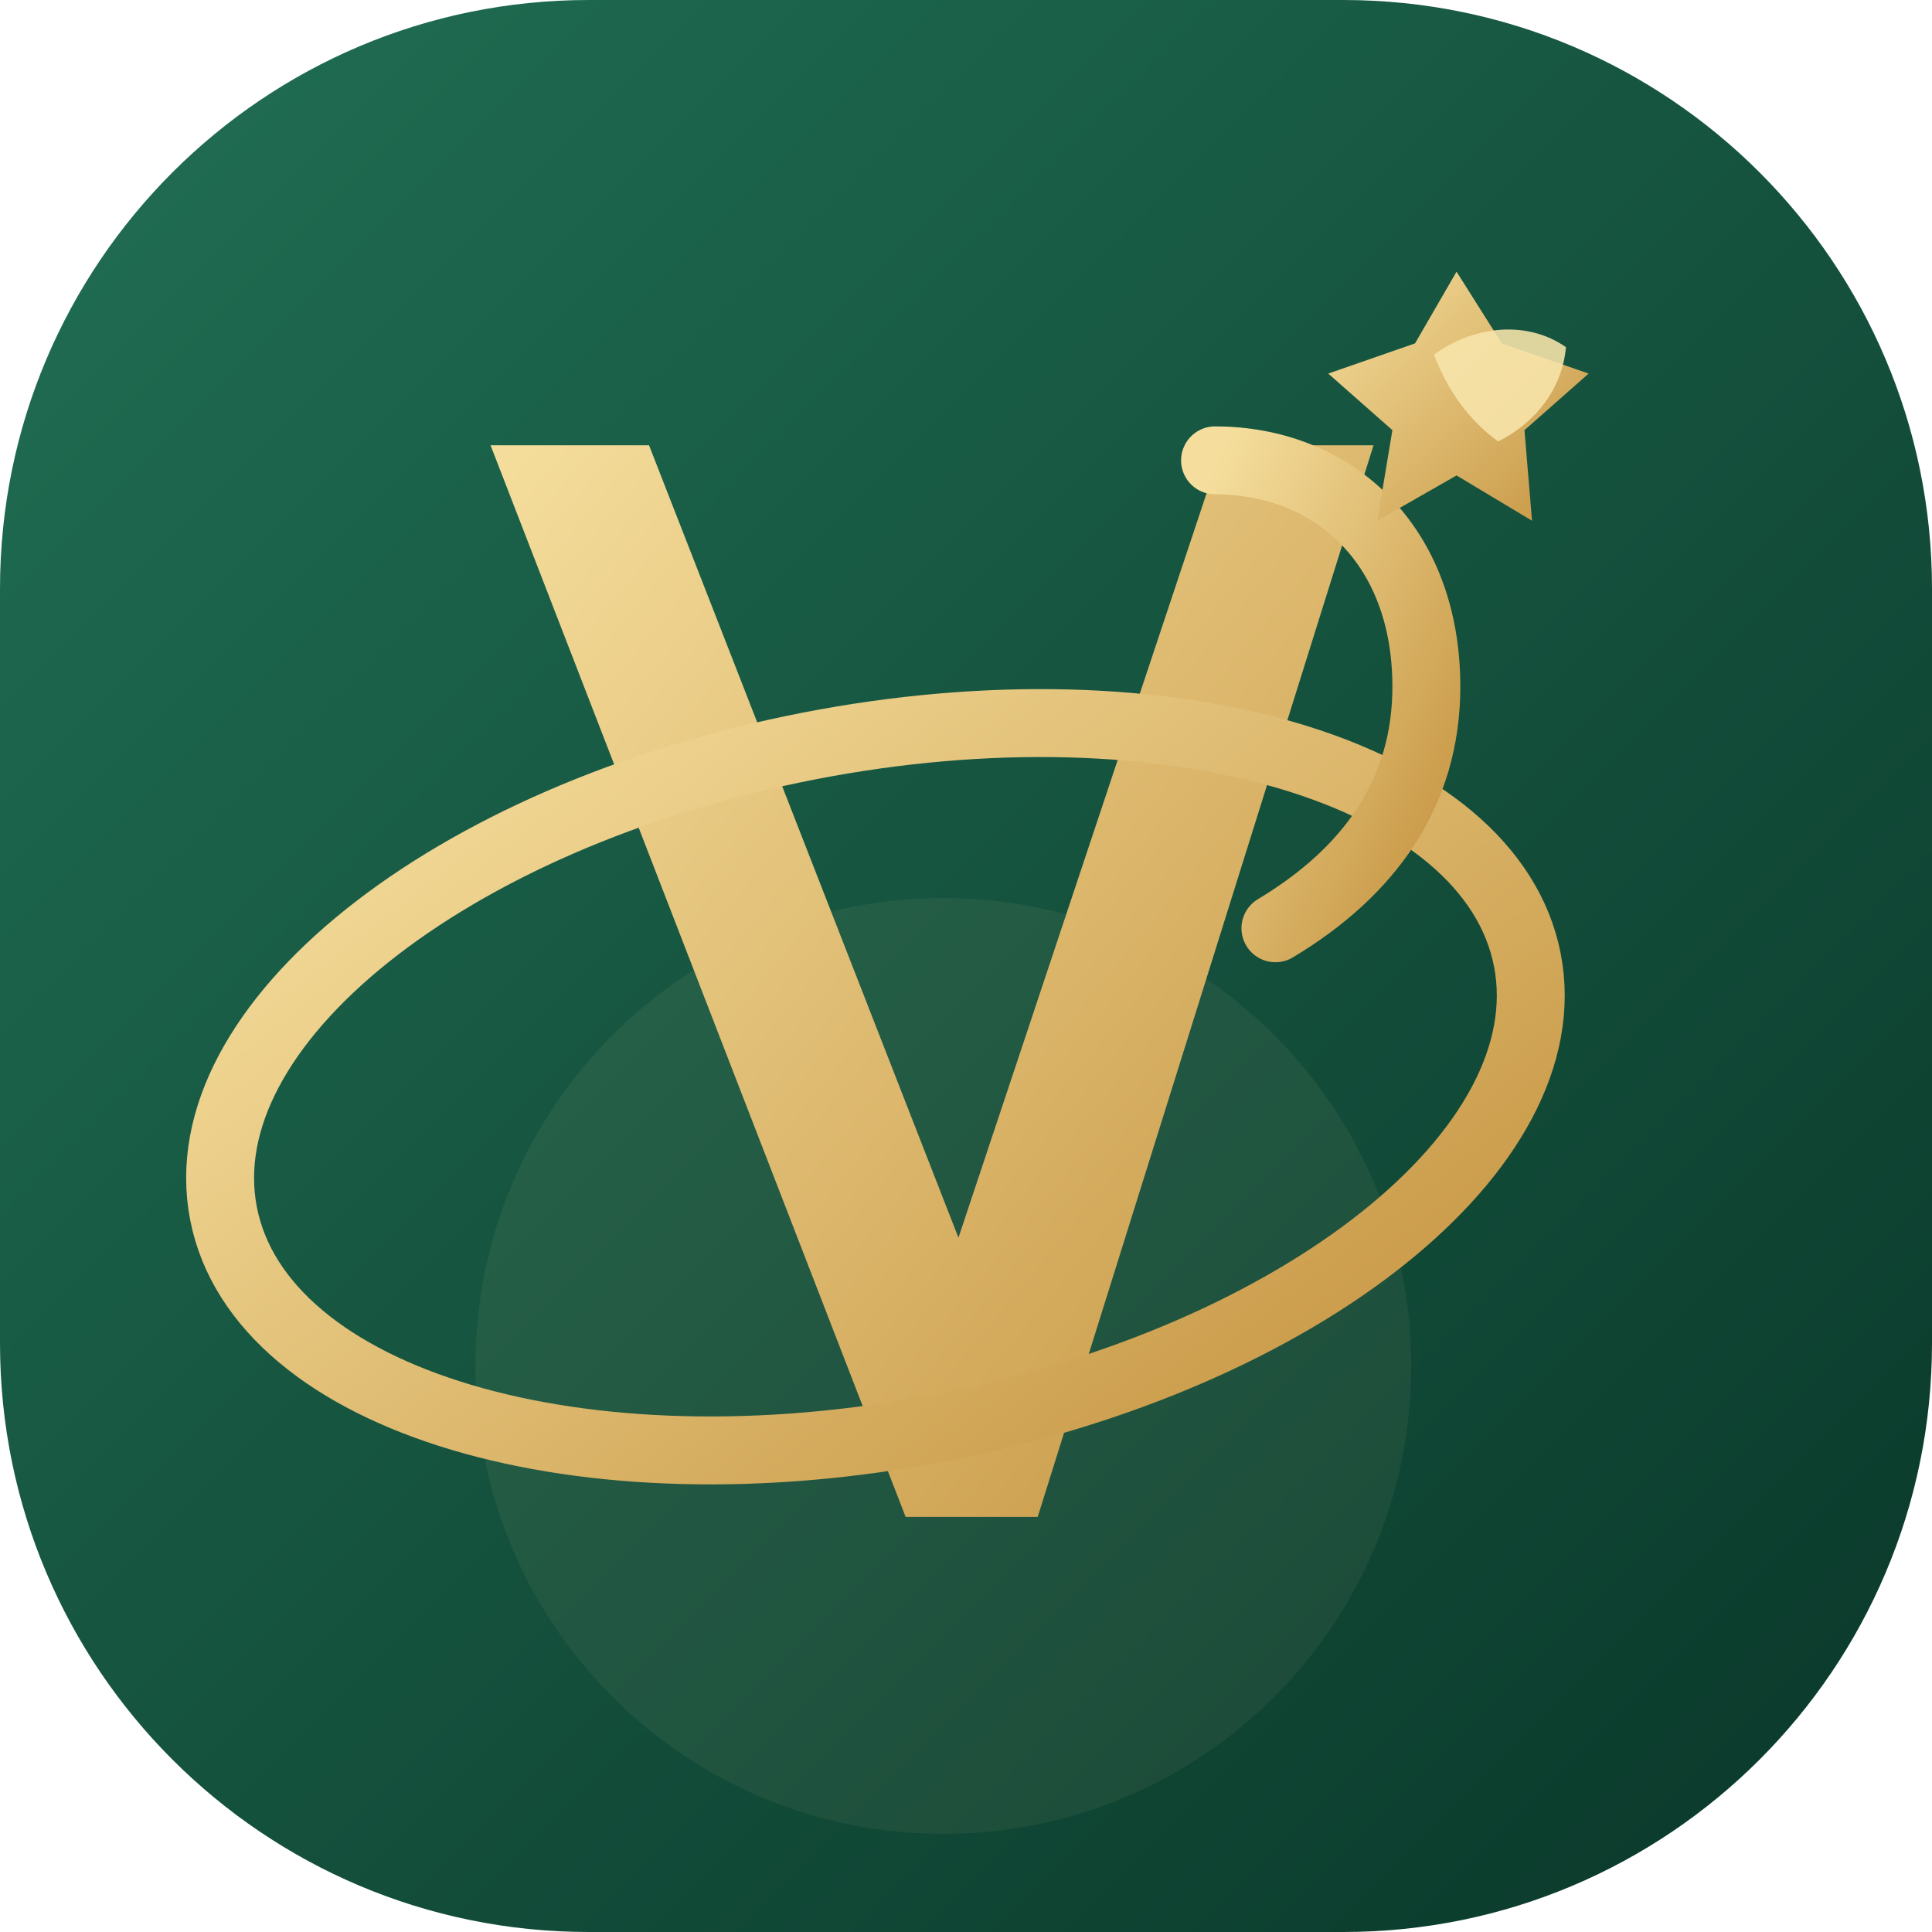
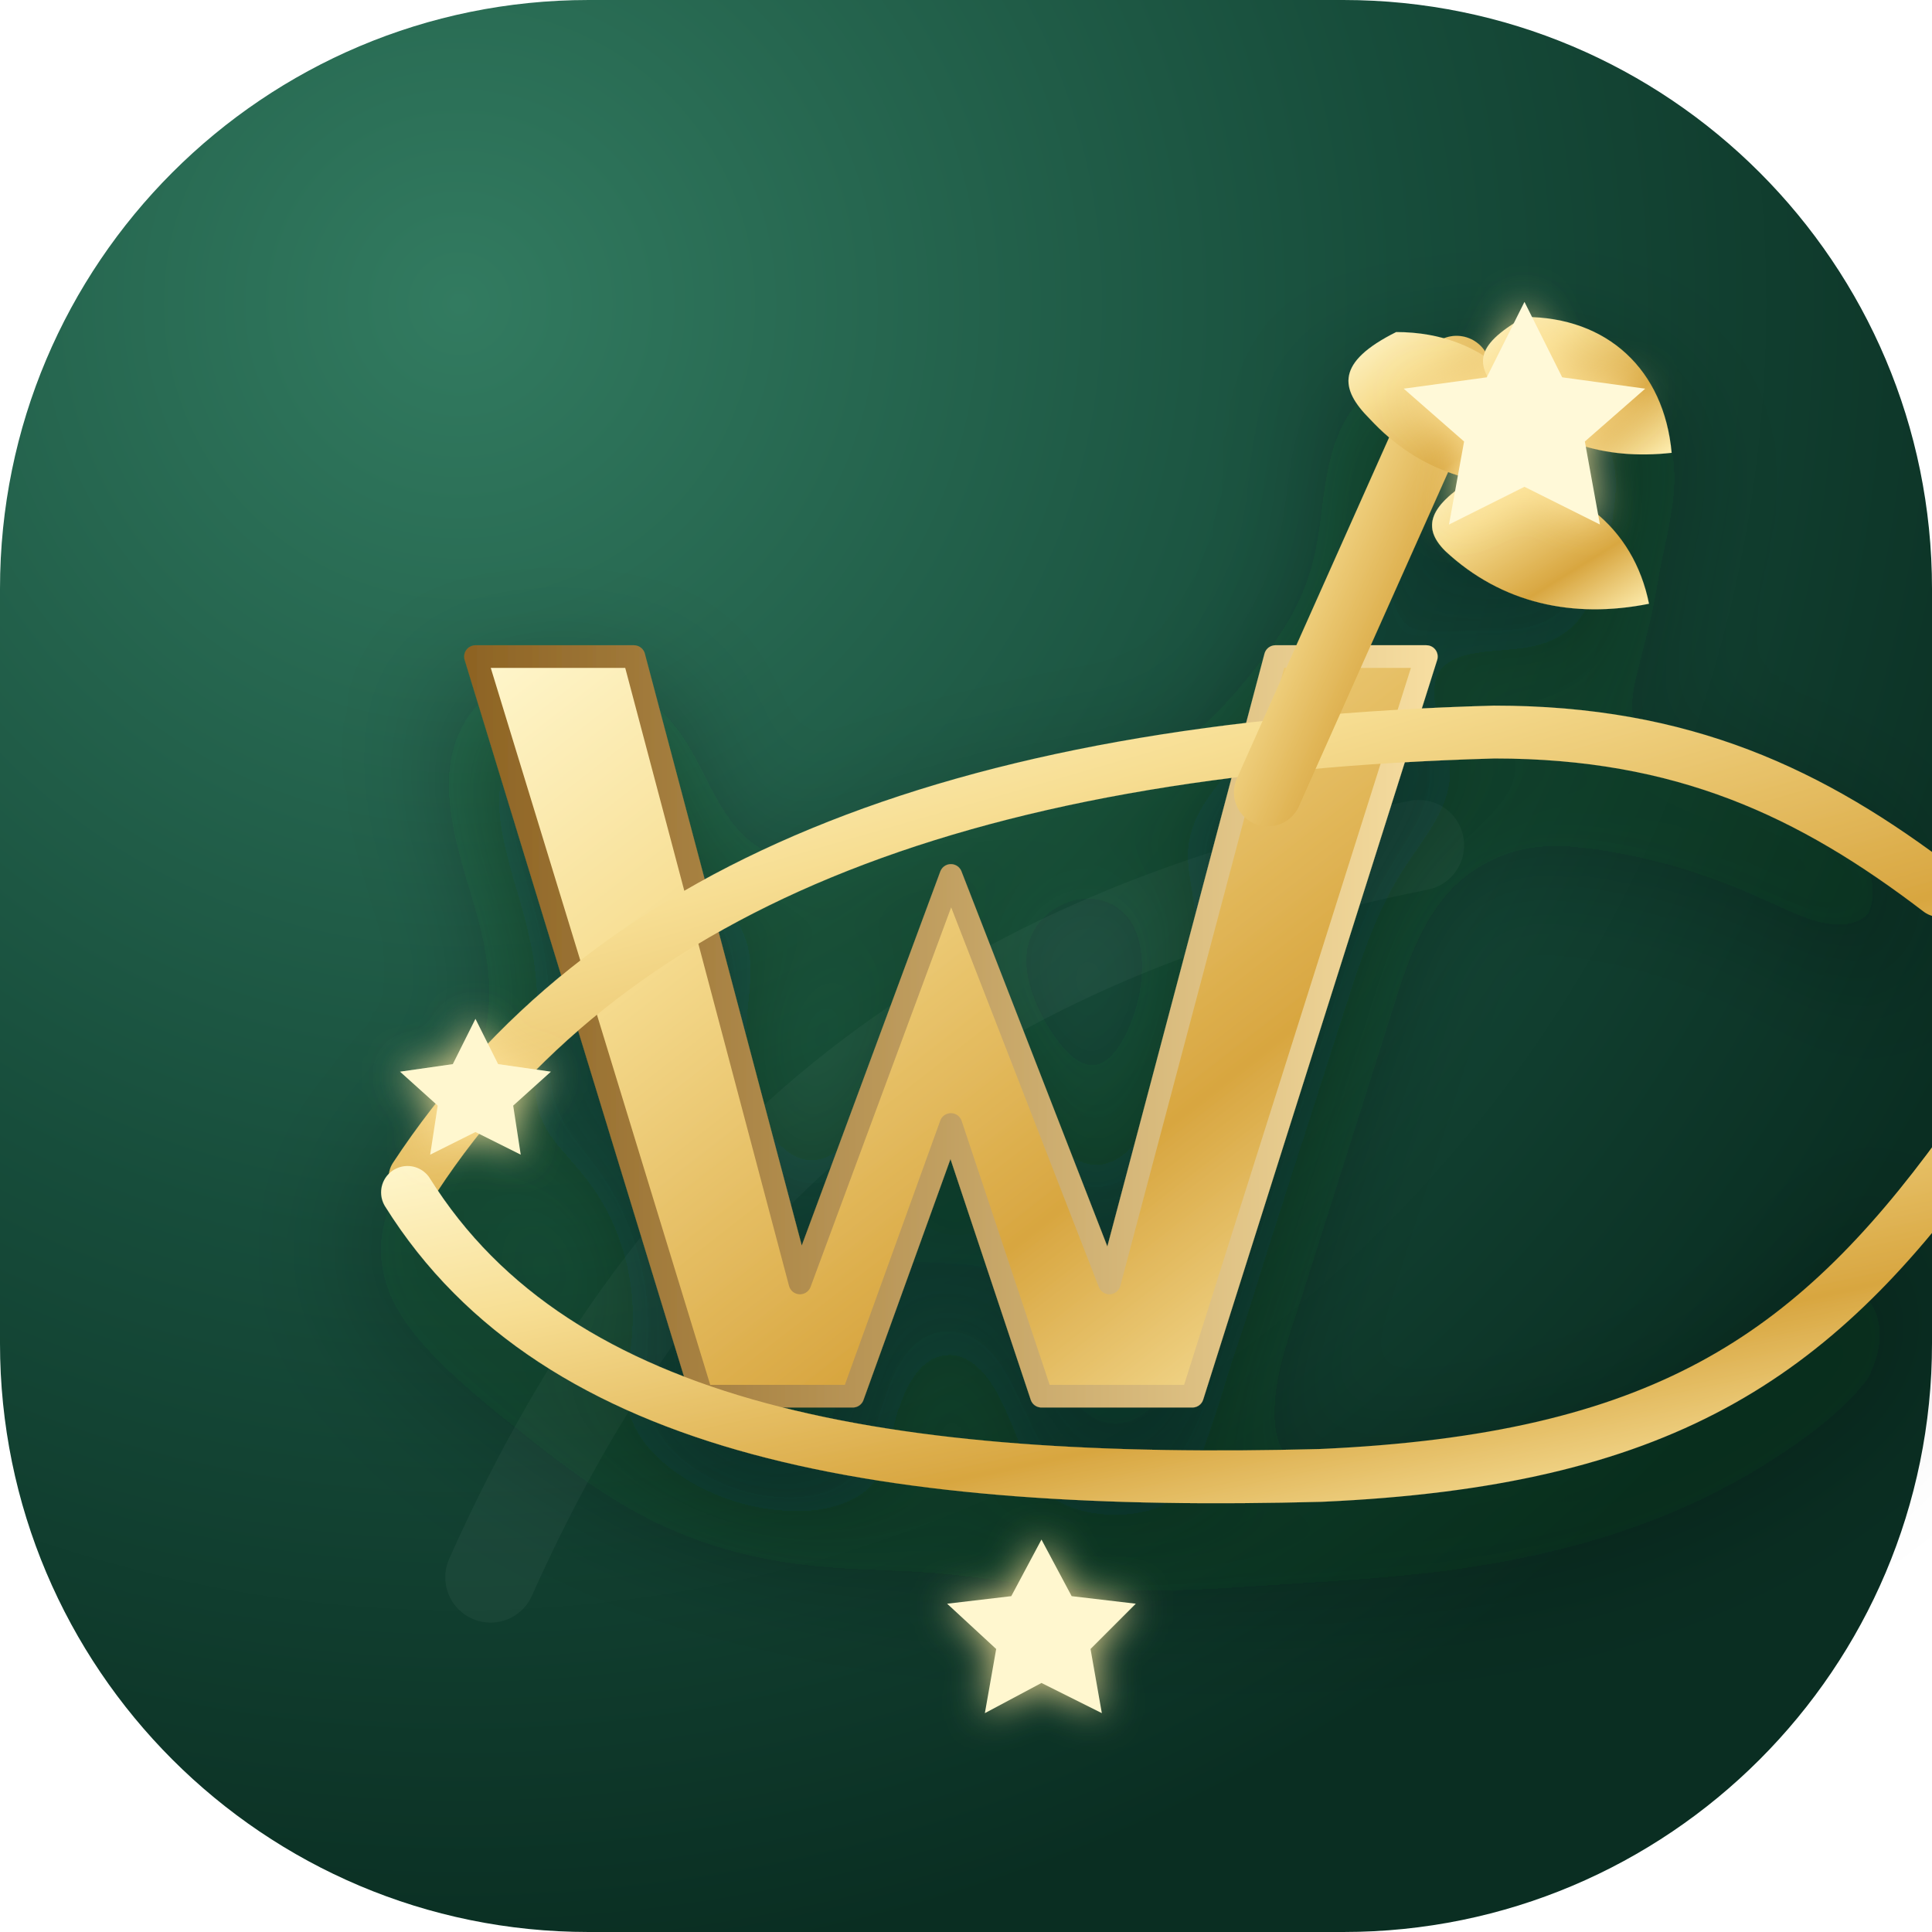
<svg xmlns="http://www.w3.org/2000/svg" viewBox="0 0 512 512" role="img" aria-label="웨딩홀픽 마스커블 아이콘">
  <defs>
-     <linearGradient id="bg" x1="8%" x2="92%" y1="8%" y2="92%">
-       <stop offset="0%" stop-color="#1f6b51" />
-       <stop offset="100%" stop-color="#0b3b2c" />
+     <radialGradient id="bgGlow" cx="24%" cy="16%" r="86%">
+       <stop offset="0%" stop-color="#327b60" />
+       <stop offset="56%" stop-color="#174d3b" />
+       <stop offset="100%" stop-color="#0a2e22" />
+     </radialGradient>
+     <linearGradient id="goldMain" x1="0%" x2="100%" y1="0%" y2="100%">
+       <stop offset="0%" stop-color="#fff7ce" />
+       <stop offset="28%" stop-color="#f7de93" />
+       <stop offset="68%" stop-color="#d8a640" />
+       <stop offset="100%" stop-color="#fff0b3" />
    </linearGradient>
-     <linearGradient id="gold" x1="0%" x2="100%" y1="0%" y2="100%">
-       <stop offset="0%" stop-color="#f5de9d" />
-       <stop offset="100%" stop-color="#c69542" />
+     <linearGradient id="goldEdge" x1="0%" x2="100%" y1="0%" y2="0%">
+       <stop offset="0%" stop-color="#8e6424" />
+       <stop offset="100%" stop-color="#f6dda0" />
    </linearGradient>
+     <filter id="softShadow" x="-30%" y="-30%" width="170%" height="190%">
+       <feDropShadow dx="0" dy="16" stdDeviation="18" flood-color="#071b15" flood-opacity="0.5" />
+     </filter>
+     <filter id="goldGlow" x="-60%" y="-60%" width="220%" height="220%">
+       <feDropShadow dx="0" dy="0" stdDeviation="5" flood-color="#ffe59c" flood-opacity="0.9" />
+     </filter>
  </defs>
-   <rect width="512" height="512" rx="156" fill="url(#bg)" />
-   <circle cx="250" cy="362" r="124" fill="rgba(255, 226, 167, 0.06)" />
-   <path d="M130 118h42l82 210 70-210h40L275 402h-35L130 118z" fill="url(#gold)" />
-   <ellipse cx="232" cy="288" rx="176" ry="92" fill="none" stroke="url(#gold)" stroke-width="18" transform="rotate(-11 232 288)" />
-   <path d="M322 122c31 0 56 22 56 60 0 28-15 49-40 64" fill="none" stroke="url(#gold)" stroke-width="18" stroke-linecap="round" />
-   <path d="M386 72l12 19 23 8-17 15 2 24-20-12-21 12 4-24-17-15 23-8 11-19z" fill="url(#gold)" />
-   <path d="M380 94c11-8 25-9 35-2-1 11-8 20-18 25-8-6-13-13-17-23z" fill="rgba(248, 229, 171, 0.88)" />
+   <rect width="512" height="512" rx="156" fill="url(#bgGlow)" />
+   <path d="M130 418c50-112 126-170 246-194" fill="none" stroke="rgba(255,255,255,0.04)" stroke-width="24" stroke-linecap="round" />
+   <g filter="url(#softShadow)">
+     <path d="M126 174h42l44 166 40-108 42 108 44-166h40L316 370h-40l-24-72-26 72h-40L126 174z" fill="url(#goldMain)" stroke="url(#goldEdge)" stroke-width="6" stroke-linejoin="round" />
+     <path d="M110 312c50-76 142-114 286-118 50 0 84 16 118 42" fill="none" stroke="url(#goldMain)" stroke-width="14" stroke-linecap="round" />
+     <path d="M108 316c40 64 128 78 242 75 90-4 130-31 170-86" fill="none" stroke="url(#goldMain)" stroke-width="14" stroke-linecap="round" />
+     <path d="M336 210l50-112" fill="none" stroke="url(#goldMain)" stroke-width="18" stroke-linecap="round" />
+     <path d="M370 88c24 0 40 16 42 40-20 2-36-3-49-17-8-8-9-15 7-23z" fill="url(#goldMain)" />
+     <path d="M404 84c22 0 37 14 39 36-18 2-33-3-45-15-7-8-8-13 6-21z" fill="url(#goldMain)" />
+     <path d="M392 126c25 0 41 14 45 34-20 4-39 0-54-14-6-6-5-12 9-20z" fill="url(#goldMain)" />
+   </g>
+   <g filter="url(#goldGlow)">
+     <path d="M404 80l10 20 22 3-16 14 4 22-20-10-20 10 4-22-16-14 22-3 10-20z" fill="#fff9d8" />
+     <path d="M126 270l6 12 14 2-10 9 2 13-12-6-12 6 2-13-10-9 14-2 6-12z" fill="#fff7cf" />
+     <path d="M276 408l8 15 17 2-12 12 3 17-16-8-15 8 3-17-13-12 17-2 8-15z" fill="#fff7cf" />
+   </g>
</svg>
